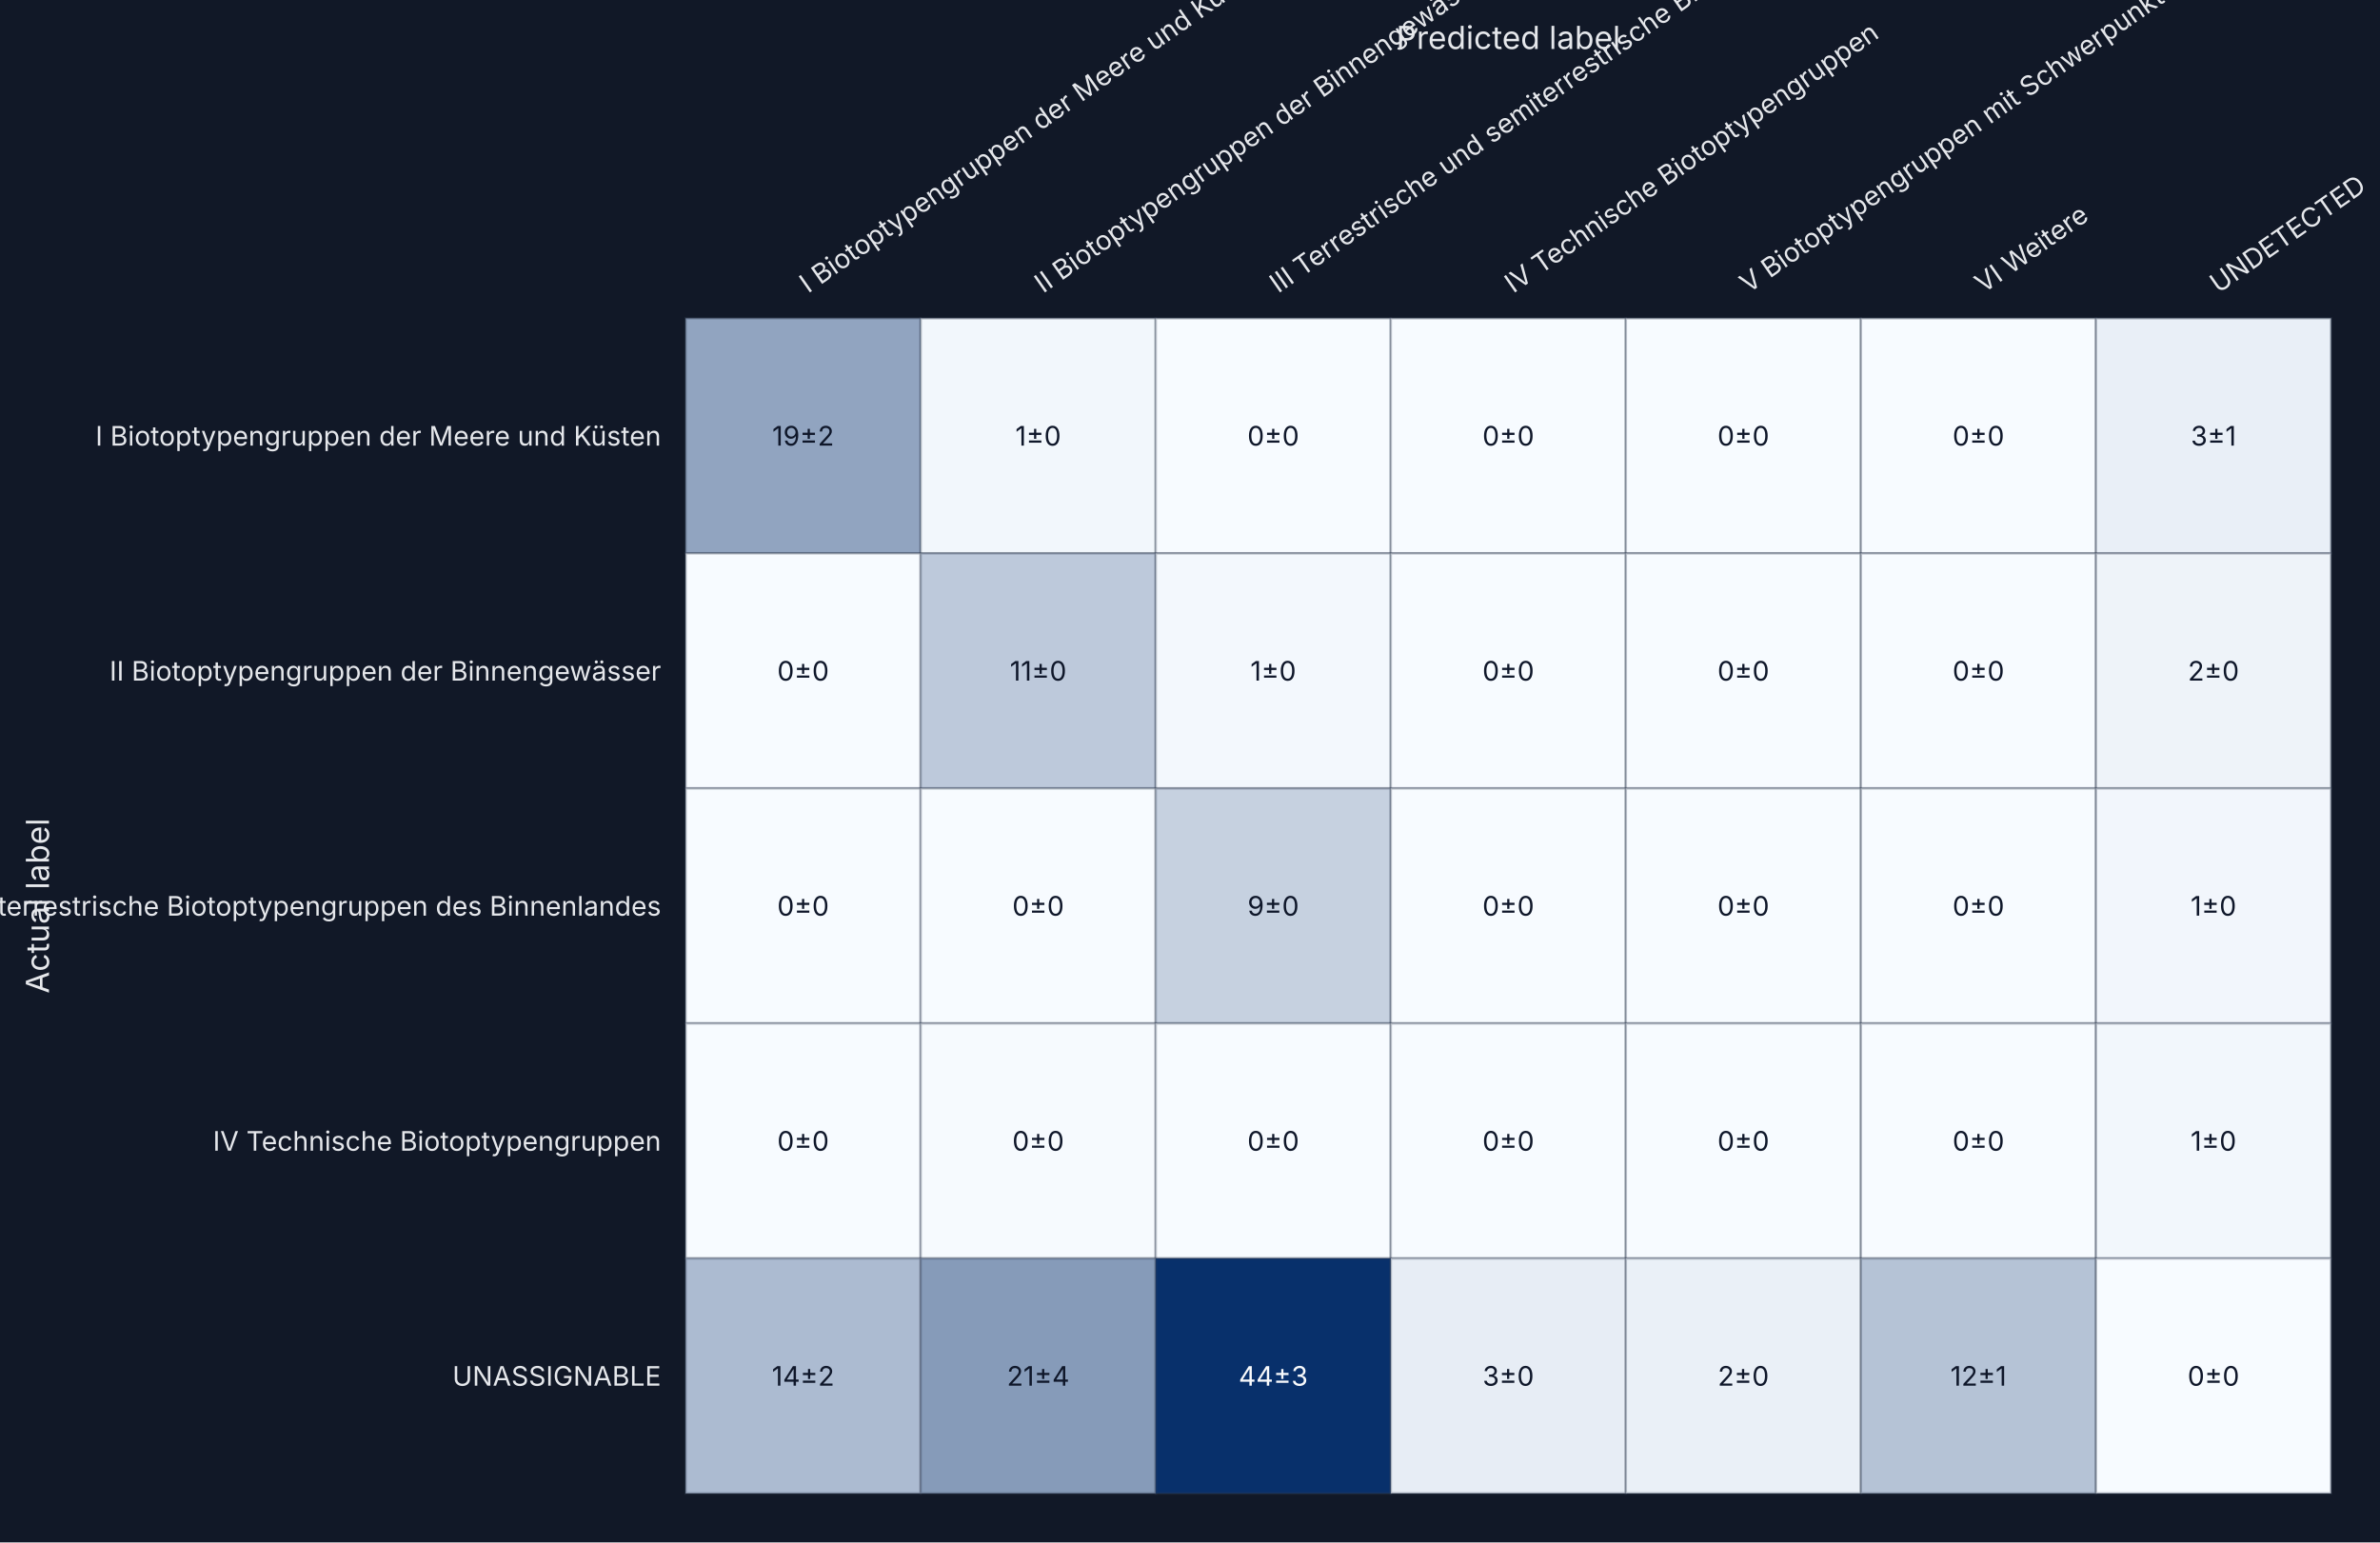
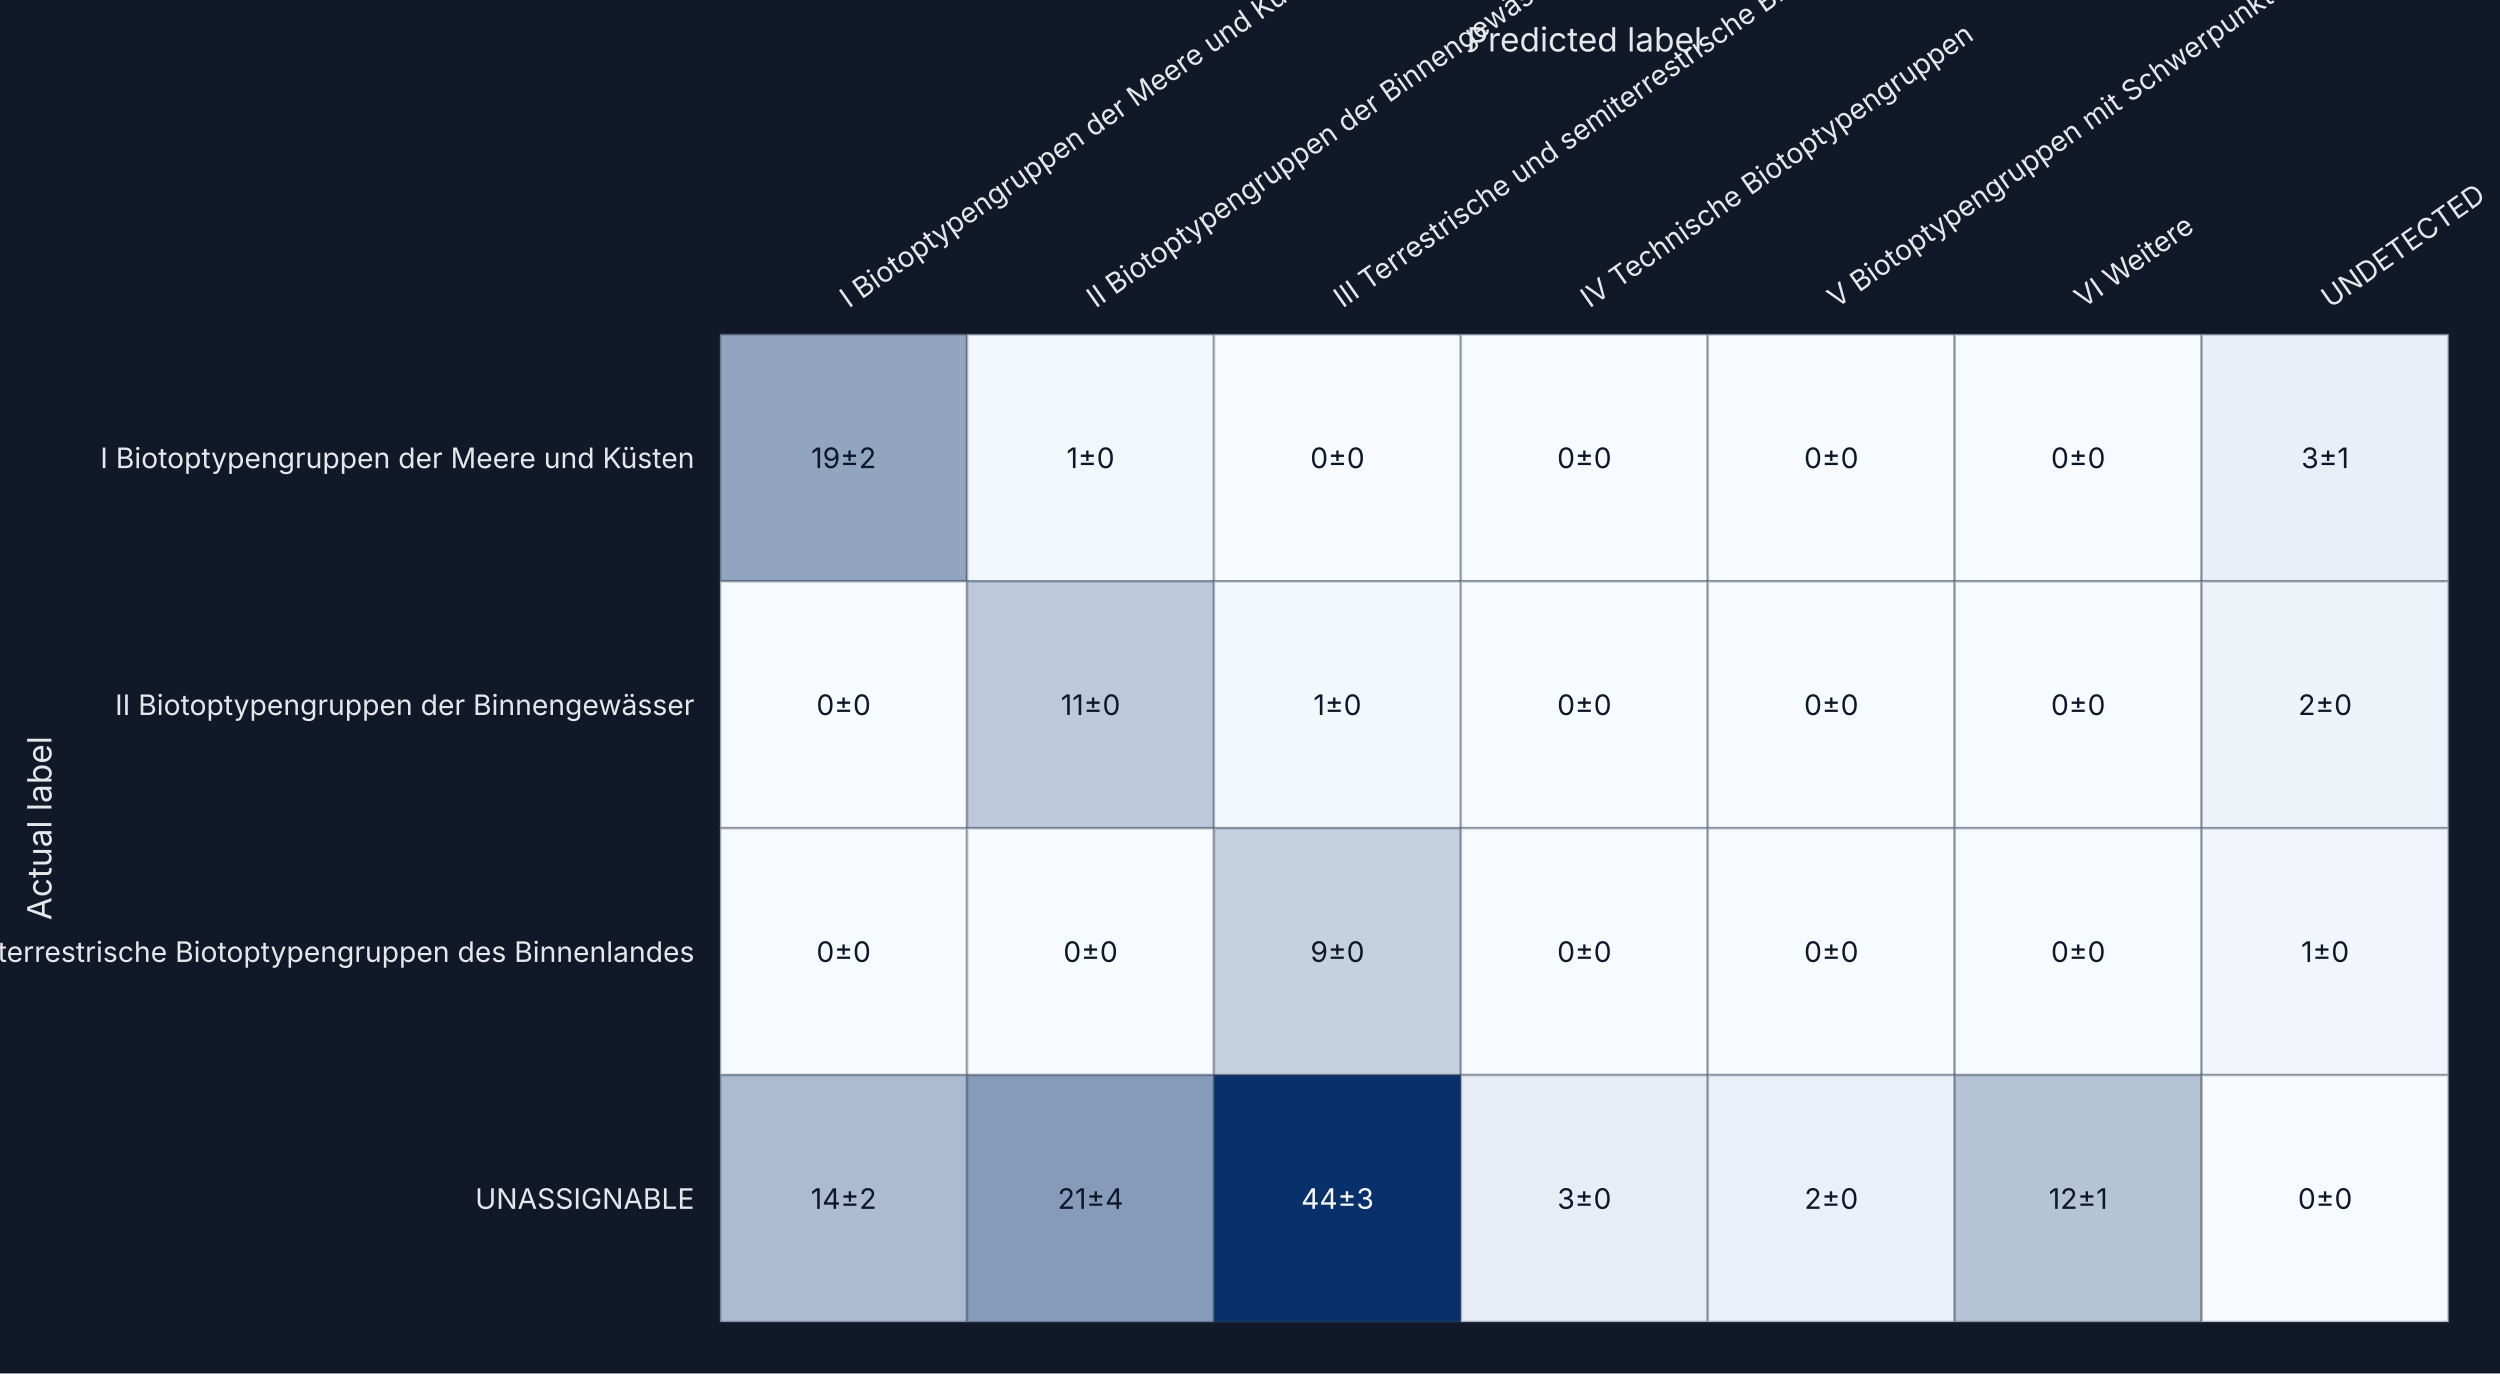
- <svg xmlns="http://www.w3.org/2000/svg" width="972" height="630" viewBox="0 0 972 630" style="color: rgb(229, 231, 235); font-family: Inter, Arial, sans-serif; background-color: rgba(0, 0, 0, 0);">
-   <rect x="0" y="0" width="972" height="630" fill="rgb(17, 24, 39)" />
+ <svg xmlns="http://www.w3.org/2000/svg" width="972" height="534" viewBox="0 0 972 534" style="color: rgb(229, 231, 235); font-family: Inter, Arial, sans-serif; background-color: rgba(0, 0, 0, 0);">
+   <rect x="0" y="0" width="972" height="534" fill="rgb(17, 24, 39)" />
  <text x="616" y="20" text-anchor="middle" fill="currentColor" font-size="13">Predicted label</text>
-   <text x="20" y="370" transform="rotate(-90 20 370)" text-anchor="middle" fill="currentColor" font-size="13">Actual label</text>
+   <text x="20" y="322" transform="rotate(-90 20 322)" text-anchor="middle" fill="currentColor" font-size="13">Actual label</text>
  <text x="270" y="182" text-anchor="end" fill="currentColor" font-size="11">I Biotoptypengruppen der Meere und Küsten</text>
  <text x="270" y="278" text-anchor="end" fill="currentColor" font-size="11">II Biotoptypengruppen der Binnengewässer</text>
  <text x="270" y="374" text-anchor="end" fill="currentColor" font-size="11">III Terrestrische und semiterrestrische Biotoptypengruppen des Binnenlandes</text>
-   <text x="270" y="470" text-anchor="end" fill="currentColor" font-size="11">IV Technische Biotoptypengruppen</text>
-   <text x="270" y="566" text-anchor="end" fill="currentColor" font-size="11">UNASSIGNABLE</text>
+   <text x="270" y="470" text-anchor="end" fill="currentColor" font-size="11">UNASSIGNABLE</text>
  <rect x="280" y="130" width="96" height="96" fill="rgb(145, 164, 192)" stroke="#33415555" stroke-width="1" style="cursor: crosshair;" />
  <text x="328" y="182" text-anchor="middle" fill="#0f172a" font-size="11">19±2</text>
  <rect x="376" y="130" width="96" height="96" fill="rgb(242, 247, 252)" stroke="#33415555" stroke-width="1" style="cursor: crosshair;" />
  <text x="424" y="182" text-anchor="middle" fill="#0f172a" font-size="11">1±0</text>
  <rect x="472" y="130" width="96" height="96" fill="rgb(247, 251, 255)" stroke="#33415555" stroke-width="1" style="cursor: crosshair;" />
  <text x="520" y="182" text-anchor="middle" fill="#0f172a" font-size="11">0±0</text>
  <rect x="568" y="130" width="96" height="96" fill="rgb(247, 251, 255)" stroke="#33415555" stroke-width="1" style="cursor: crosshair;" />
  <text x="616" y="182" text-anchor="middle" fill="#0f172a" font-size="11">0±0</text>
  <rect x="664" y="130" width="96" height="96" fill="rgb(247, 251, 255)" stroke="#33415555" stroke-width="1" style="cursor: crosshair;" />
  <text x="712" y="182" text-anchor="middle" fill="#0f172a" font-size="11">0±0</text>
  <rect x="760" y="130" width="96" height="96" fill="rgb(247, 251, 255)" stroke="#33415555" stroke-width="1" style="cursor: crosshair;" />
  <text x="808" y="182" text-anchor="middle" fill="#0f172a" font-size="11">0±0</text>
  <rect x="856" y="130" width="96" height="96" fill="rgb(233, 239, 247)" stroke="#33415555" stroke-width="1" style="cursor: crosshair;" />
  <text x="904" y="182" text-anchor="middle" fill="#0f172a" font-size="11">3±1</text>
  <rect x="280" y="226" width="96" height="96" fill="rgb(247, 251, 255)" stroke="#33415555" stroke-width="1" style="cursor: crosshair;" />
  <text x="328" y="278" text-anchor="middle" fill="#0f172a" font-size="11">0±0</text>
  <rect x="376" y="226" width="96" height="96" fill="rgb(189, 201, 219)" stroke="#33415555" stroke-width="1" style="cursor: crosshair;" />
  <text x="424" y="278" text-anchor="middle" fill="#0f172a" font-size="11">11±0</text>
  <rect x="472" y="226" width="96" height="96" fill="rgb(243, 248, 253)" stroke="#33415555" stroke-width="1" style="cursor: crosshair;" />
  <text x="520" y="278" text-anchor="middle" fill="#0f172a" font-size="11">1±0</text>
  <rect x="568" y="226" width="96" height="96" fill="rgb(247, 251, 255)" stroke="#33415555" stroke-width="1" style="cursor: crosshair;" />
  <text x="616" y="278" text-anchor="middle" fill="#0f172a" font-size="11">0±0</text>
  <rect x="664" y="226" width="96" height="96" fill="rgb(247, 251, 255)" stroke="#33415555" stroke-width="1" style="cursor: crosshair;" />
  <text x="712" y="278" text-anchor="middle" fill="#0f172a" font-size="11">0±0</text>
  <rect x="760" y="226" width="96" height="96" fill="rgb(247, 251, 255)" stroke="#33415555" stroke-width="1" style="cursor: crosshair;" />
  <text x="808" y="278" text-anchor="middle" fill="#0f172a" font-size="11">0±0</text>
  <rect x="856" y="226" width="96" height="96" fill="rgb(238, 243, 249)" stroke="#33415555" stroke-width="1" style="cursor: crosshair;" />
  <text x="904" y="278" text-anchor="middle" fill="#0f172a" font-size="11">2±0</text>
  <rect x="280" y="322" width="96" height="96" fill="rgb(247, 251, 255)" stroke="#33415555" stroke-width="1" style="cursor: crosshair;" />
  <text x="328" y="374" text-anchor="middle" fill="#0f172a" font-size="11">0±0</text>
  <rect x="376" y="322" width="96" height="96" fill="rgb(247, 251, 255)" stroke="#33415555" stroke-width="1" style="cursor: crosshair;" />
  <text x="424" y="374" text-anchor="middle" fill="#0f172a" font-size="11">0±0</text>
  <rect x="472" y="322" width="96" height="96" fill="rgb(198, 209, 224)" stroke="#33415555" stroke-width="1" style="cursor: crosshair;" />
  <text x="520" y="374" text-anchor="middle" fill="#0f172a" font-size="11">9±0</text>
  <rect x="568" y="322" width="96" height="96" fill="rgb(247, 251, 255)" stroke="#33415555" stroke-width="1" style="cursor: crosshair;" />
  <text x="616" y="374" text-anchor="middle" fill="#0f172a" font-size="11">0±0</text>
  <rect x="664" y="322" width="96" height="96" fill="rgb(247, 251, 255)" stroke="#33415555" stroke-width="1" style="cursor: crosshair;" />
  <text x="712" y="374" text-anchor="middle" fill="#0f172a" font-size="11">0±0</text>
  <rect x="760" y="322" width="96" height="96" fill="rgb(247, 251, 255)" stroke="#33415555" stroke-width="1" style="cursor: crosshair;" />
  <text x="808" y="374" text-anchor="middle" fill="#0f172a" font-size="11">0±0</text>
  <rect x="856" y="322" width="96" height="96" fill="rgb(242, 246, 252)" stroke="#33415555" stroke-width="1" style="cursor: crosshair;" />
  <text x="904" y="374" text-anchor="middle" fill="#0f172a" font-size="11">1±0</text>
-   <rect x="280" y="418" width="96" height="96" fill="rgb(247, 251, 255)" stroke="#33415555" stroke-width="1" style="cursor: crosshair;" />
-   <text x="328" y="470" text-anchor="middle" fill="#0f172a" font-size="11">0±0</text>
-   <rect x="376" y="418" width="96" height="96" fill="rgb(246, 250, 254)" stroke="#33415555" stroke-width="1" style="cursor: crosshair;" />
-   <text x="424" y="470" text-anchor="middle" fill="#0f172a" font-size="11">0±0</text>
-   <rect x="472" y="418" width="96" height="96" fill="rgb(247, 251, 255)" stroke="#33415555" stroke-width="1" style="cursor: crosshair;" />
-   <text x="520" y="470" text-anchor="middle" fill="#0f172a" font-size="11">0±0</text>
-   <rect x="568" y="418" width="96" height="96" fill="rgb(247, 251, 255)" stroke="#33415555" stroke-width="1" style="cursor: crosshair;" />
-   <text x="616" y="470" text-anchor="middle" fill="#0f172a" font-size="11">0±0</text>
-   <rect x="664" y="418" width="96" height="96" fill="rgb(247, 251, 255)" stroke="#33415555" stroke-width="1" style="cursor: crosshair;" />
-   <text x="712" y="470" text-anchor="middle" fill="#0f172a" font-size="11">0±0</text>
-   <rect x="760" y="418" width="96" height="96" fill="rgb(247, 251, 255)" stroke="#33415555" stroke-width="1" style="cursor: crosshair;" />
-   <text x="808" y="470" text-anchor="middle" fill="#0f172a" font-size="11">0±0</text>
-   <rect x="856" y="418" width="96" height="96" fill="rgb(242, 247, 252)" stroke="#33415555" stroke-width="1" style="cursor: crosshair;" />
-   <text x="904" y="470" text-anchor="middle" fill="#0f172a" font-size="11">1±0</text>
-   <rect x="280" y="514" width="96" height="96" fill="rgb(172, 187, 209)" stroke="#33415555" stroke-width="1" style="cursor: crosshair;" />
-   <text x="328" y="566" text-anchor="middle" fill="#0f172a" font-size="11">14±2</text>
-   <rect x="376" y="514" width="96" height="96" fill="rgb(134, 155, 185)" stroke="#33415555" stroke-width="1" style="cursor: crosshair;" />
-   <text x="424" y="566" text-anchor="middle" fill="#0f172a" font-size="11">21±4</text>
-   <rect x="472" y="514" width="96" height="96" fill="rgb(8, 48, 107)" stroke="#33415555" stroke-width="1" style="cursor: crosshair;" />
-   <text x="520" y="566" text-anchor="middle" fill="#f8fafc" font-size="11">44±3</text>
-   <rect x="568" y="514" width="96" height="96" fill="rgb(231, 237, 245)" stroke="#33415555" stroke-width="1" style="cursor: crosshair;" />
-   <text x="616" y="566" text-anchor="middle" fill="#0f172a" font-size="11">3±0</text>
-   <rect x="664" y="514" width="96" height="96" fill="rgb(234, 240, 247)" stroke="#33415555" stroke-width="1" style="cursor: crosshair;" />
-   <text x="712" y="566" text-anchor="middle" fill="#0f172a" font-size="11">2±0</text>
-   <rect x="760" y="514" width="96" height="96" fill="rgb(181, 195, 214)" stroke="#33415555" stroke-width="1" style="cursor: crosshair;" />
-   <text x="808" y="566" text-anchor="middle" fill="#0f172a" font-size="11">12±1</text>
-   <rect x="856" y="514" width="96" height="96" fill="rgb(247, 251, 255)" stroke="#33415555" stroke-width="1" style="cursor: crosshair;" />
-   <text x="904" y="566" text-anchor="middle" fill="#0f172a" font-size="11">0±0</text>
+   <rect x="280" y="418" width="96" height="96" fill="rgb(172, 187, 209)" stroke="#33415555" stroke-width="1" style="cursor: crosshair;" />
+   <text x="328" y="470" text-anchor="middle" fill="#0f172a" font-size="11">14±2</text>
+   <rect x="376" y="418" width="96" height="96" fill="rgb(134, 155, 185)" stroke="#33415555" stroke-width="1" style="cursor: crosshair;" />
+   <text x="424" y="470" text-anchor="middle" fill="#0f172a" font-size="11">21±4</text>
+   <rect x="472" y="418" width="96" height="96" fill="rgb(8, 48, 107)" stroke="#33415555" stroke-width="1" style="cursor: crosshair;" />
+   <text x="520" y="470" text-anchor="middle" fill="#f8fafc" font-size="11">44±3</text>
+   <rect x="568" y="418" width="96" height="96" fill="rgb(231, 237, 245)" stroke="#33415555" stroke-width="1" style="cursor: crosshair;" />
+   <text x="616" y="470" text-anchor="middle" fill="#0f172a" font-size="11">3±0</text>
+   <rect x="664" y="418" width="96" height="96" fill="rgb(234, 240, 247)" stroke="#33415555" stroke-width="1" style="cursor: crosshair;" />
+   <text x="712" y="470" text-anchor="middle" fill="#0f172a" font-size="11">2±0</text>
+   <rect x="760" y="418" width="96" height="96" fill="rgb(181, 195, 214)" stroke="#33415555" stroke-width="1" style="cursor: crosshair;" />
+   <text x="808" y="470" text-anchor="middle" fill="#0f172a" font-size="11">12±1</text>
+   <rect x="856" y="418" width="96" height="96" fill="rgb(247, 251, 255)" stroke="#33415555" stroke-width="1" style="cursor: crosshair;" />
+   <text x="904" y="470" text-anchor="middle" fill="#0f172a" font-size="11">0±0</text>
  <text x="330" y="120" transform="rotate(-35 330 120)" text-anchor="start" fill="currentColor" font-size="11">I Biotoptypengruppen der Meere und Küsten</text>
  <text x="426" y="120" transform="rotate(-35 426 120)" text-anchor="start" fill="currentColor" font-size="11">II Biotoptypengruppen der Binnengewässer</text>
  <text x="522" y="120" transform="rotate(-35 522 120)" text-anchor="start" fill="currentColor" font-size="11">III Terrestrische und semiterrestrische Biotoptypengruppen des Binnenlandes</text>
  <text x="618" y="120" transform="rotate(-35 618 120)" text-anchor="start" fill="currentColor" font-size="11">IV Technische Biotoptypengruppen</text>
  <text x="714" y="120" transform="rotate(-35 714 120)" text-anchor="start" fill="currentColor" font-size="11">V Biotoptypengruppen mit Schwerpunkt in den Alpen</text>
  <text x="810" y="120" transform="rotate(-35 810 120)" text-anchor="start" fill="currentColor" font-size="11">VI Weitere</text>
  <text x="906" y="120" transform="rotate(-35 906 120)" text-anchor="start" fill="currentColor" font-size="11">UNDETECTED</text>
</svg>
